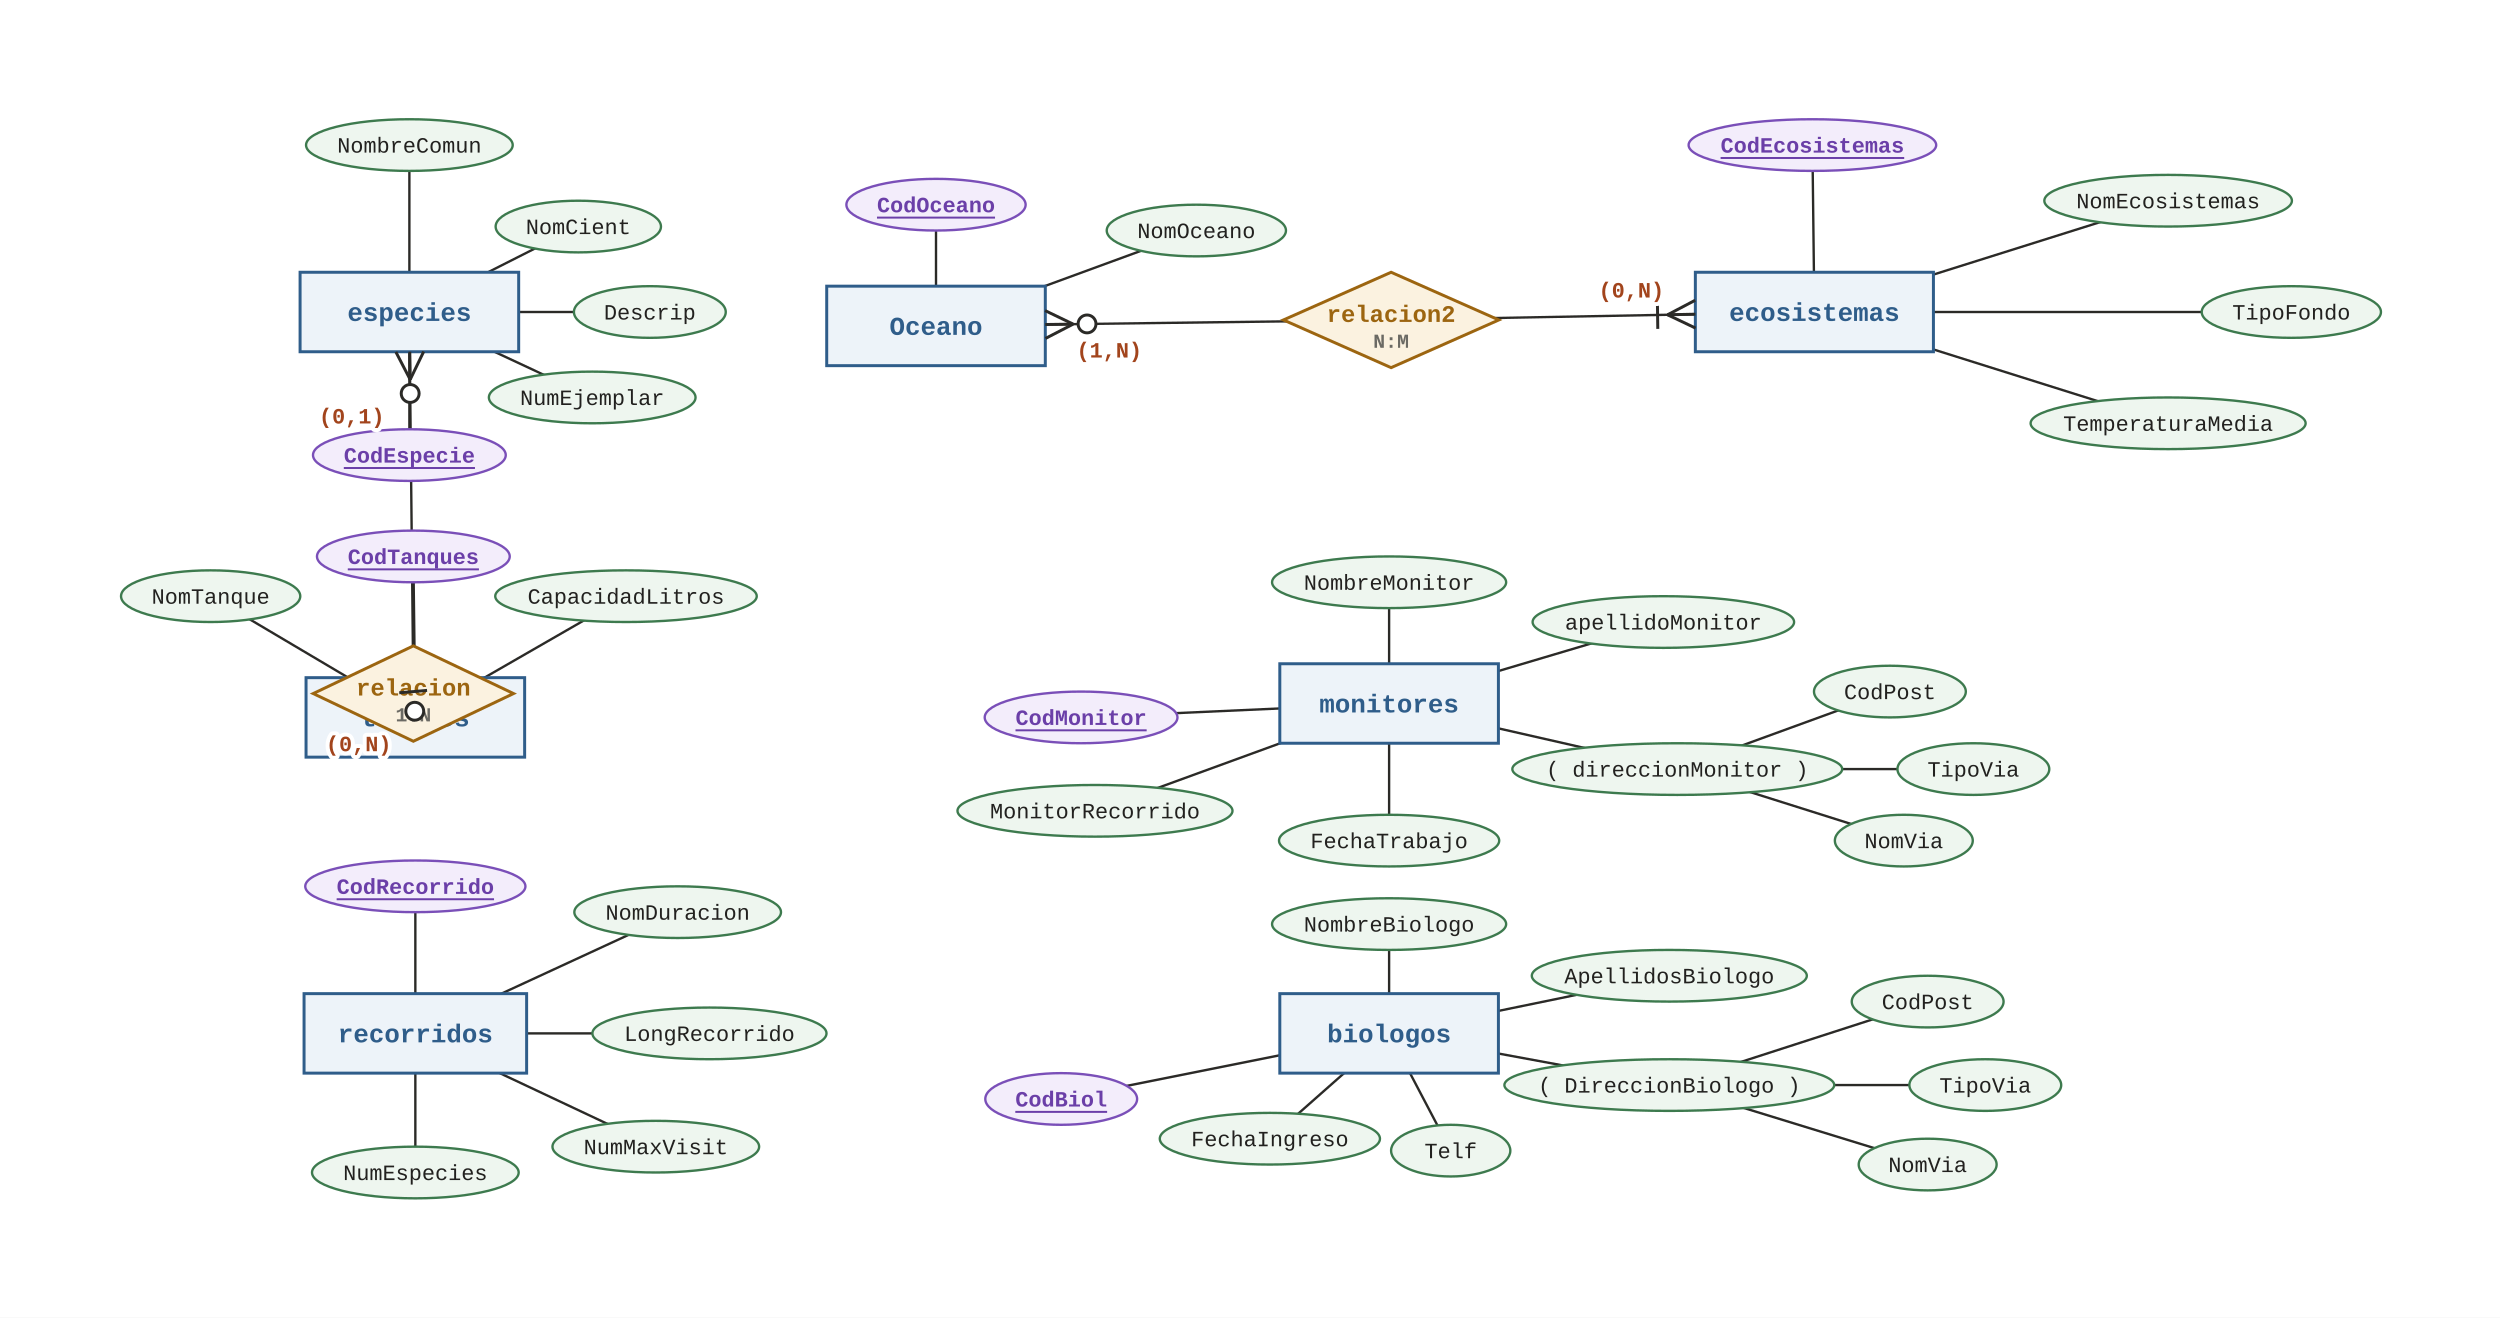
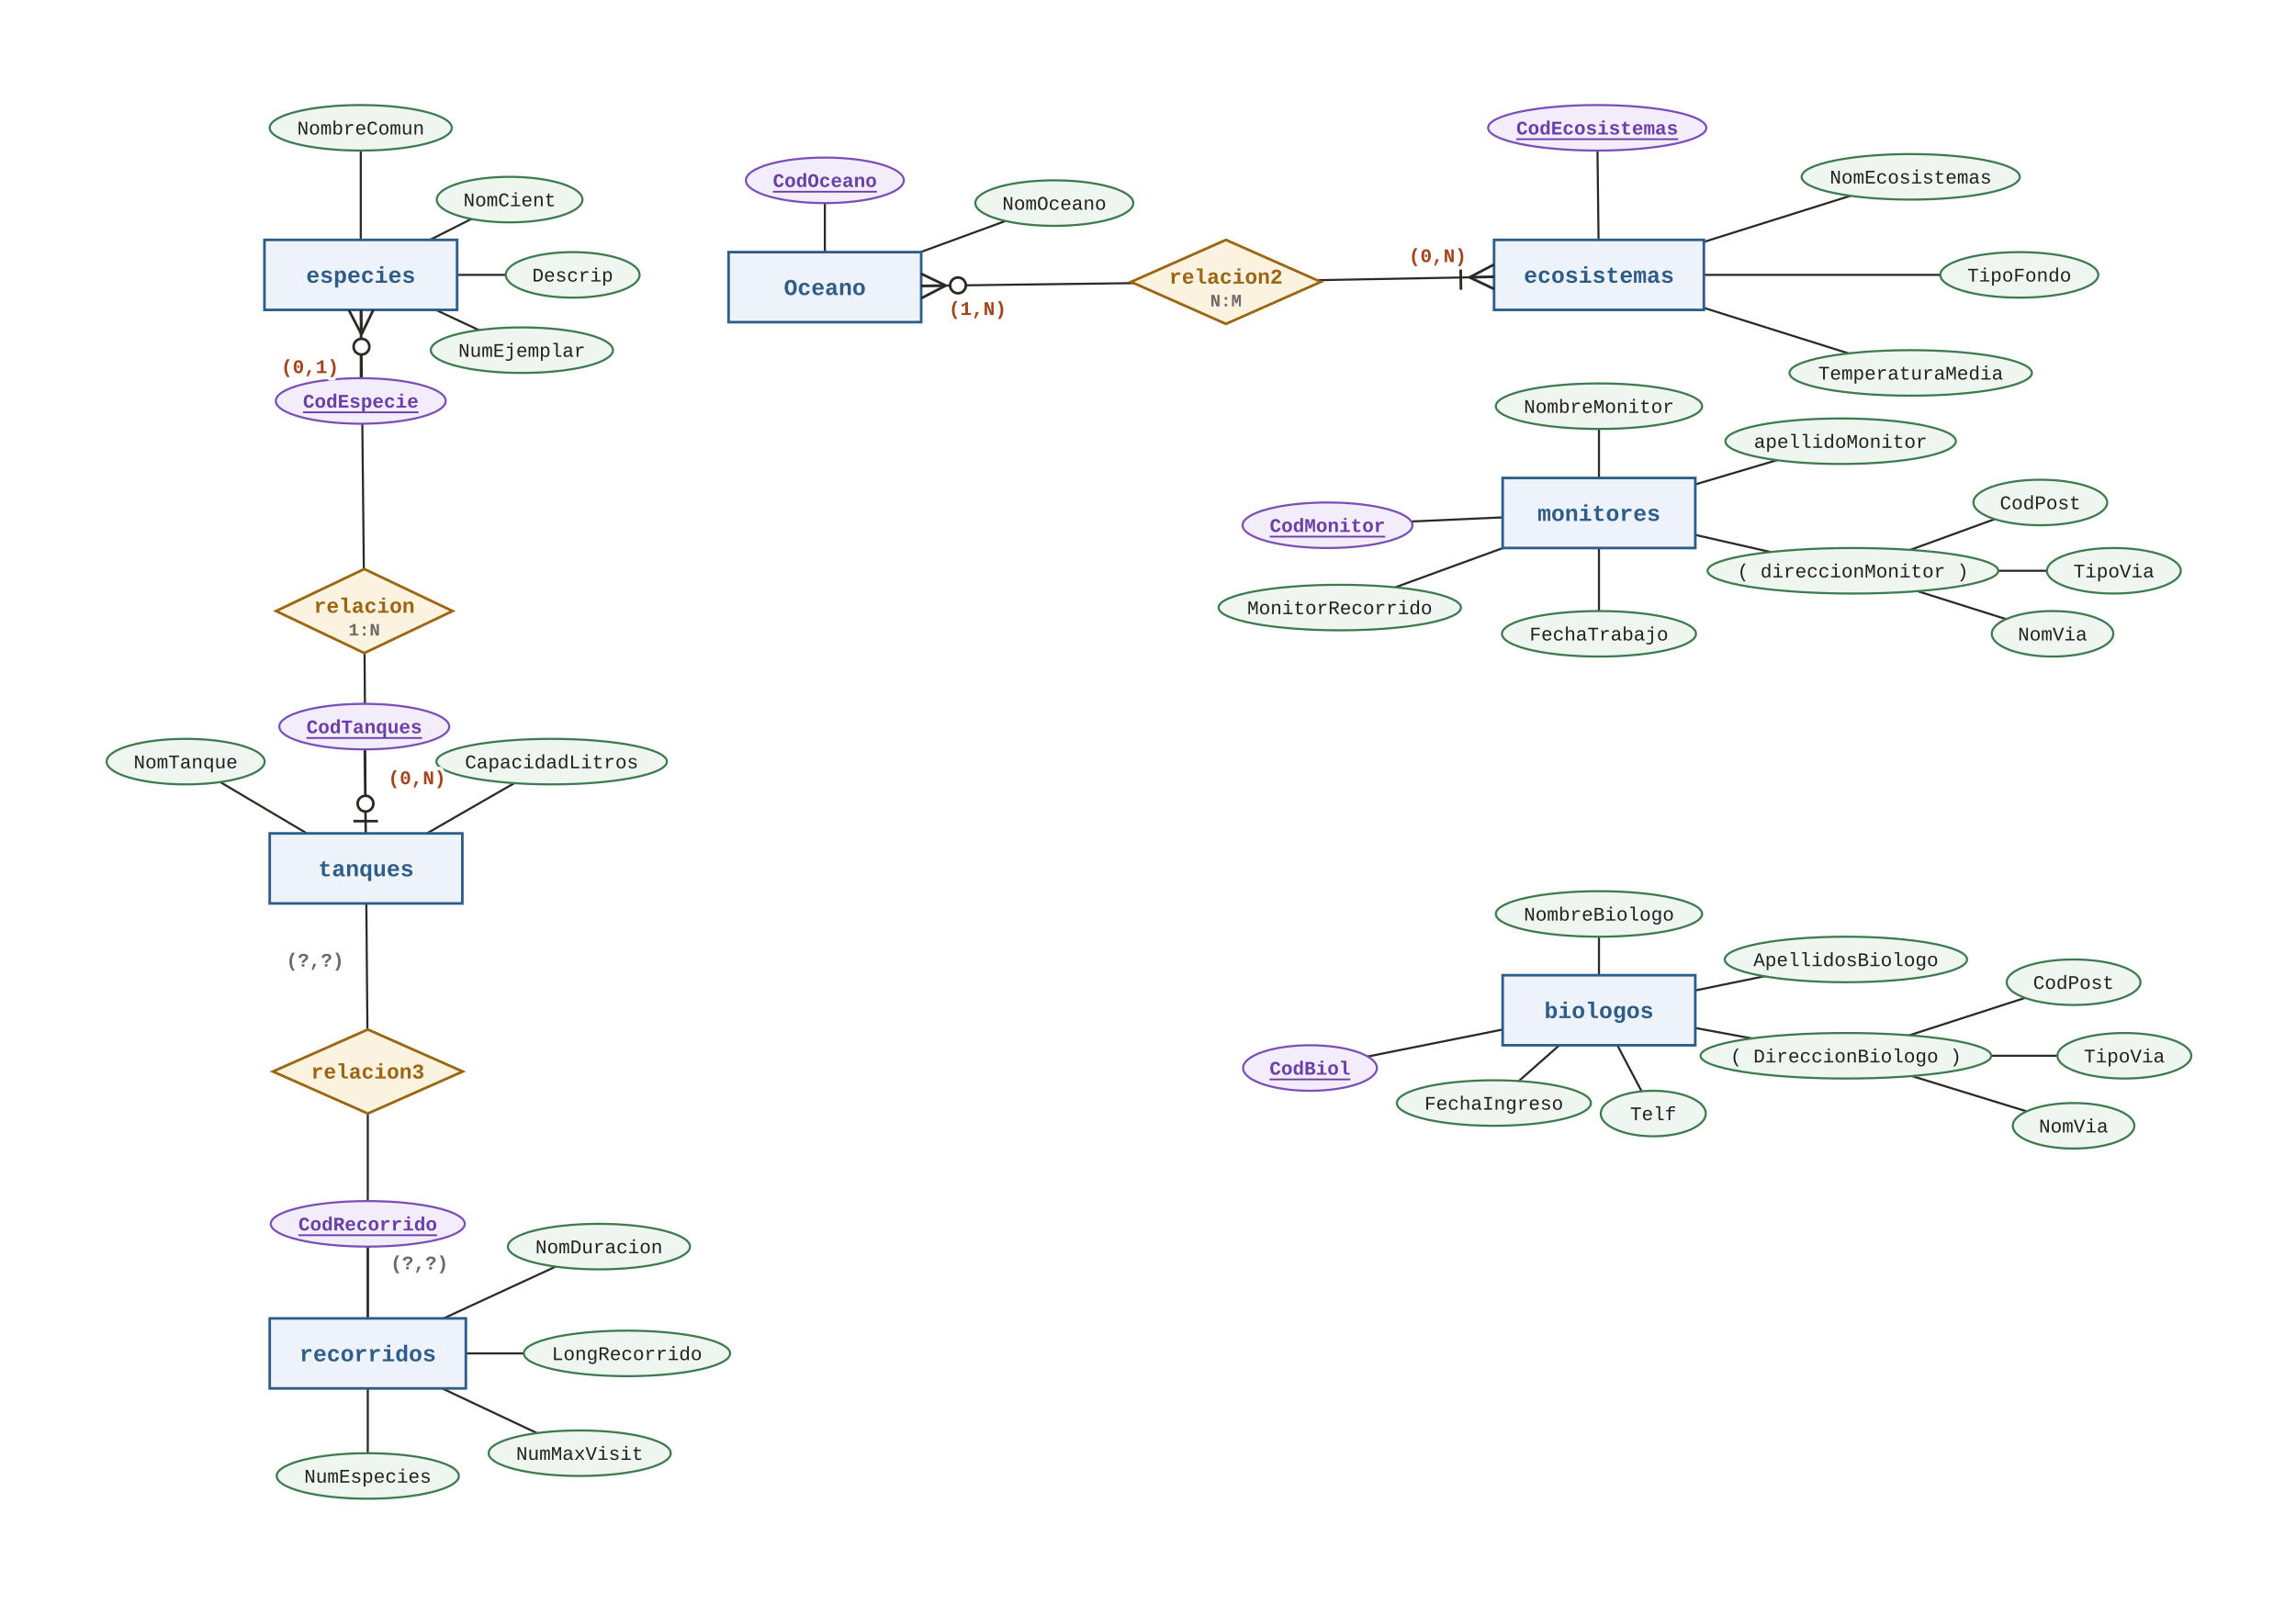
- <svg xmlns="http://www.w3.org/2000/svg" viewBox="2135 1476 1258 663" width="1258" height="663">
+ <svg xmlns="http://www.w3.org/2000/svg" viewBox="2135 1476 1311 916" width="1311" height="916">
  <style>.ln{stroke:#2B2A27;stroke-width:1.2}.mk{stroke:#2B2A27;stroke-width:1.5;fill:none}.mo{fill:#FFFFFF;stroke:#2B2A27;stroke-width:1.5}
.ent{fill:#EDF3F9;stroke:#2F5D8A;stroke-width:1.5}.dia{fill:#FBF2E0;stroke:#9C6510;stroke-width:1.5}.att{fill:#EEF6EF;stroke:#3D7A4E;stroke-width:1.2}.att.key{fill:#F3EDFB;stroke:#7A4FB8}.att.dr{stroke-dasharray:4 3}
.ent.in,.dia.in{fill:none}.dup{stroke:#C0362C;stroke-width:2.4}
.tx{fill:#22211F;font:11px Consolas,'JetBrains Mono','Courier New',monospace}.txk{fill:#6B3FA8;font-weight:600}.tb{font:600 13px Consolas,'JetBrains Mono','Courier New',monospace;fill:#2F5D8A}.tr{font:600 12px Consolas,'JetBrains Mono','Courier New',monospace;fill:#9C6510}.tt{font:600 10px Consolas,'JetBrains Mono','Courier New',monospace;fill:#6B6A64}
.ul{stroke:#6B3FA8;stroke-width:1}.ul.p{stroke-dasharray:3 2}.card{font:600 11px Consolas,'JetBrains Mono','Courier New',monospace;fill:#A2441C;paint-order:stroke;stroke:#FFFFFF;stroke-width:4px;stroke-linejoin:round}.cardq{fill:#6B6A64}
.tbox{fill:#FFFFFF;stroke:#A9B2C0;stroke-width:1}.thd{fill:#33557F}.thx{font:600 12.5px Consolas,'JetBrains Mono','Courier New',monospace;fill:#FFFFFF}.cx{font:11.5px Consolas,'JetBrains Mono','Courier New',monospace;fill:#22211F}.cpk{fill:#6B3FA8;font-weight:600}.cfk{fill:#A3304A}.cty{fill:#6B6A64;font-weight:400}.uq{font:600 9px Consolas,'JetBrains Mono','Courier New',monospace;fill:#2A7F8F}
.lk{stroke:#6B6A64;stroke-width:1.4;fill:none}.lk.dash{stroke-dasharray:6 4}.lkm{stroke:#6B6A64;stroke-width:1.5;fill:none}.lko{fill:#FFFFFF;stroke:#6B6A64;stroke-width:1.5}
.ipk{fill:#8E5FD0}.ifk{fill:#B4364E}.icol{fill:#2A7F8F}.inul{fill:none;stroke:#2A7F8F;stroke-width:1.3}
.rbox{fill:#FFFFFF;stroke:#22211F;stroke-width:1.1}.rnm{font:600 12.5px Consolas,'JetBrains Mono','Courier New',monospace;fill:#2F5D8A}.rcol{font:12px Consolas,'JetBrains Mono','Courier New',monospace;fill:#22211F}.rpk{font-weight:700;fill:#6B3FA8}.rfk{fill:#A3304A}.rul{stroke:#6B3FA8;stroke-width:1.1}
.rtag{font:600 9.5px Consolas,'JetBrains Mono','Courier New',monospace;fill:#6B6A64}.rarr{fill:none;stroke:#B4364E;stroke-width:1.1}.rhead{fill:#B4364E}
.ent.hd,.dia.hd{fill:none}.ktag{font:700 9px Consolas,'JetBrains Mono','Courier New',monospace;fill:#6B6A64}.rlab{fill:#FFFFFF;stroke:none;opacity:.92}.dia.assoc{stroke-dasharray:5 3}.ln.lid{stroke-width:2.2}.isal{fill:#9C6510}.skt{fill:#2F5D8A}
.thx.dup{fill:#FFC2BD}.cx.dup,.rnm.dup,.rcol.dup{fill:#C0362C;text-decoration:underline}
.note{stroke-width:1.2}.note-fold{stroke-width:1.2}.nc-y{fill:#FFF4C2;stroke:#D2AE36}.nc-b{fill:#DDEBFA;stroke:#7AA3D6}.nc-g{fill:#DFF2E1;stroke:#7DBB87}.nc-p{fill:#FBE1EC;stroke:#D98AAE}.note-fold{filter:brightness(.93)}.note-tx{font:12px 'Segoe UI',Arial,sans-serif;fill:#2B2A27}</style>
-   <rect x="2135" y="1476" width="1258" height="663" fill="#ffffff" />
+   <rect x="2135" y="1476" width="1311" height="916" fill="#ffffff" />
  <line x1="2341" y1="1633" x2="2341" y2="1549" class="ln" />
  <line x1="2341" y1="1633" x2="2426" y2="1590" class="ln" />
  <line x1="2341" y1="1633" x2="2462" y2="1633" class="ln" />
  <line x1="2341" y1="1633" x2="2433" y2="1676" class="ln" />
  <line x1="3048" y1="1633" x2="3226" y2="1577" class="ln" />
  <line x1="2341" y1="1633" x2="2341" y2="1705" class="ln" />
  <line x1="3048" y1="1633" x2="3047" y2="1549" class="ln" />
  <line x1="3048" y1="1633" x2="3226" y2="1689" class="ln" />
  <line x1="3048" y1="1633" x2="3288" y2="1633" class="ln" />
-   <line x1="2344" y1="1837" x2="2241" y2="1776" class="ln" />
-   <line x1="2344" y1="1837" x2="2450" y2="1776" class="ln" />
-   <line x1="2344" y1="1996" x2="2344" y2="1922" class="ln" />
-   <line x1="2344" y1="1996" x2="2476" y2="1935" class="ln" />
-   <line x1="2344" y1="1996" x2="2492" y2="1996" class="ln" />
-   <line x1="2344" y1="1996" x2="2465" y2="2053" class="ln" />
-   <line x1="2344" y1="1996" x2="2344" y2="2066" class="ln" />
-   <line x1="2834" y1="1830" x2="2834" y2="1769" class="ln" />
-   <line x1="2834" y1="1830" x2="2972" y2="1789" class="ln" />
-   <line x1="2834" y1="1830" x2="2979" y2="1863" class="ln" />
-   <line x1="2834" y1="1830" x2="2834" y2="1899" class="ln" />
-   <line x1="2979" y1="1863" x2="3128" y2="1863" class="ln" />
-   <line x1="2979" y1="1863" x2="3093" y2="1899" class="ln" />
-   <line x1="2979" y1="1863" x2="3086" y2="1824" class="ln" />
-   <line x1="2834" y1="1830" x2="2686" y2="1884" class="ln" />
-   <line x1="2834" y1="1996" x2="2834" y2="1941" class="ln" />
-   <line x1="2834" y1="1996" x2="2975" y2="1967" class="ln" />
-   <line x1="2834" y1="1996" x2="2975" y2="2022" class="ln" />
-   <line x1="2834" y1="1996" x2="2865" y2="2055" class="ln" />
-   <line x1="2834" y1="1996" x2="2774" y2="2049" class="ln" />
-   <line x1="2834" y1="1996" x2="2669" y2="2029" class="ln" />
-   <line x1="2834" y1="1830" x2="2679" y2="1837" class="ln" />
-   <line x1="2975" y1="2022" x2="3105" y2="1980" class="ln" />
-   <line x1="2975" y1="2022" x2="3134" y2="2022" class="ln" />
-   <line x1="2975" y1="2022" x2="3105" y2="2062" class="ln" />
-   <line x1="2344" y1="1837" x2="2343" y2="1756" class="ln" />
+   <line x1="2344" y1="1972" x2="2241" y2="1911" class="ln" />
+   <line x1="2344" y1="1972" x2="2450" y2="1911" class="ln" />
+   <line x1="2345" y1="2249" x2="2345" y2="2175" class="ln" />
+   <line x1="2345" y1="2249" x2="2477" y2="2188" class="ln" />
+   <line x1="2345" y1="2249" x2="2493" y2="2249" class="ln" />
+   <line x1="2345" y1="2249" x2="2466" y2="2306" class="ln" />
+   <line x1="2345" y1="2249" x2="2345" y2="2319" class="ln" />
+   <line x1="3048" y1="1769" x2="3048" y2="1708" class="ln" />
+   <line x1="3048" y1="1769" x2="3186" y2="1728" class="ln" />
+   <line x1="3048" y1="1769" x2="3193" y2="1802" class="ln" />
+   <line x1="3048" y1="1769" x2="3048" y2="1838" class="ln" />
+   <line x1="3193" y1="1802" x2="3342" y2="1802" class="ln" />
+   <line x1="3193" y1="1802" x2="3307" y2="1838" class="ln" />
+   <line x1="3193" y1="1802" x2="3300" y2="1763" class="ln" />
+   <line x1="3048" y1="1769" x2="2900" y2="1823" class="ln" />
+   <line x1="3048" y1="2053" x2="3048" y2="1998" class="ln" />
+   <line x1="3048" y1="2053" x2="3189" y2="2024" class="ln" />
+   <line x1="3048" y1="2053" x2="3189" y2="2079" class="ln" />
+   <line x1="3048" y1="2053" x2="3079" y2="2112" class="ln" />
+   <line x1="3048" y1="2053" x2="2988" y2="2106" class="ln" />
+   <line x1="3048" y1="2053" x2="2883" y2="2086" class="ln" />
+   <line x1="3048" y1="1769" x2="2893" y2="1776" class="ln" />
+   <line x1="3189" y1="2079" x2="3319" y2="2037" class="ln" />
+   <line x1="3189" y1="2079" x2="3348" y2="2079" class="ln" />
+   <line x1="3189" y1="2079" x2="3319" y2="2119" class="ln" />
+   <line x1="2344" y1="1972" x2="2343" y2="1891" class="ln" />
  <line x1="2343" y1="1825" x2="2341" y2="1633" class="ln" />
-   <line x1="2343" y1="1825" x2="2344" y2="1837" class="ln" />
+   <line x1="2343" y1="1825" x2="2344" y2="1972" class="ln" />
  <line x1="2606" y1="1640" x2="2606" y2="1579" class="ln" />
  <line x1="2606" y1="1640" x2="2737" y2="1592" class="ln" />
  <line x1="2835" y1="1637" x2="2606" y2="1640" class="ln" />
  <line x1="2835" y1="1637" x2="3048" y2="1633" class="ln" />
+   <line x1="2345" y1="2088" x2="2345" y2="2249" class="ln" />
+   <line x1="2345" y1="2088" x2="2344" y2="1972" class="ln" />
  <g class="node" data-id="nmwmlq3st1nugp1q">
    <rect x="2286" y="1613" width="110" height="40" class="ent" />
    <text x="2341" y="1637.5" text-anchor="middle" class="tb">especies</text>
  </g>
  <g class="node" data-id="nmwmlq9kf1nv612j">
    <ellipse cx="2341" cy="1549" rx="52" ry="13" class="att" />
    <text x="2341" y="1552.8" text-anchor="middle" class="tx">NombreComun</text>
  </g>
  <g class="node" data-id="nmwmlqhdt1nxv91i">
    <ellipse cx="2426" cy="1590" rx="41.6" ry="13" class="att" />
    <text x="2426" y="1593.8" text-anchor="middle" class="tx">NomCient</text>
  </g>
  <g class="node" data-id="nmwmlqosf1nzrpx4">
    <ellipse cx="2462" cy="1633" rx="38.2" ry="13" class="att" />
    <text x="2462" y="1636.8" text-anchor="middle" class="tx">Descrip</text>
  </g>
  <g class="node" data-id="nmwmls3cg1o16fms">
    <ellipse cx="2433" cy="1676" rx="52" ry="13" class="att" />
    <text x="2433" y="1679.8" text-anchor="middle" class="tx">NumEjemplar</text>
  </g>
  <g class="node" data-id="nmwmlsuwk1o544am">
    <rect x="2988.1" y="1613" width="119.8" height="40" class="ent" />
    <text x="3048" y="1637.5" text-anchor="middle" class="tb">ecosistemas</text>
  </g>
  <g class="node" data-id="nmwmlt76j1o6eex8">
    <ellipse cx="3226" cy="1577" rx="62.3" ry="13" class="att" />
    <text x="3226" y="1580.8" text-anchor="middle" class="tx">NomEcosistemas</text>
  </g>
  <g class="node" data-id="nmwmlu9zg1o8m304">
    <ellipse cx="2341" cy="1705" rx="48.5" ry="13" class="att key" />
    <text x="2341" y="1708.8" text-anchor="middle" class="tx txk">CodEspecie</text>
    <line x1="2308" y1="1711.5" x2="2374" y2="1711.5" class="ul" />
  </g>
  <g class="node" data-id="nmwmluhgc1oa9xli">
    <ellipse cx="3047" cy="1549" rx="62.3" ry="13" class="att key" />
    <text x="3047" y="1552.8" text-anchor="middle" class="tx txk">CodEcosistemas</text>
    <line x1="3000.8" y1="1555.5" x2="3093.2" y2="1555.5" class="ul" />
  </g>
  <g class="node" data-id="nmwmlutc41ocqgp9">
    <ellipse cx="3226" cy="1689" rx="69.2" ry="13" class="att" />
    <text x="3226" y="1692.8" text-anchor="middle" class="tx">TemperaturaMedia</text>
  </g>
  <g class="node" data-id="nmwmlv8u81oe6z0t">
    <ellipse cx="3288" cy="1633" rx="45.1" ry="13" class="att" />
    <text x="3288" y="1636.8" text-anchor="middle" class="tx">TipoFondo</text>
  </g>
  <g class="node" data-id="nmwmlyn111oi5120">
-     <rect x="2289" y="1817" width="110" height="40" class="ent" />
-     <text x="2344" y="1841.5" text-anchor="middle" class="tb">tanques</text>
+     <rect x="2289" y="1952" width="110" height="40" class="ent" />
+     <text x="2344" y="1976.5" text-anchor="middle" class="tb">tanques</text>
  </g>
  <g class="node" data-id="nmwmlz73o1ojqecn">
-     <ellipse cx="2241" cy="1776" rx="45.1" ry="13" class="att" />
-     <text x="2241" y="1779.8" text-anchor="middle" class="tx">NomTanque</text>
+     <ellipse cx="2241" cy="1911" rx="45.1" ry="13" class="att" />
+     <text x="2241" y="1914.8" text-anchor="middle" class="tx">NomTanque</text>
  </g>
  <g class="node" data-id="nmwmlzhpm1olqsv8">
-     <ellipse cx="2450" cy="1776" rx="65.8" ry="13" class="att" />
-     <text x="2450" y="1779.8" text-anchor="middle" class="tx">CapacidadLitros</text>
+     <ellipse cx="2450" cy="1911" rx="65.8" ry="13" class="att" />
+     <text x="2450" y="1914.8" text-anchor="middle" class="tx">CapacidadLitros</text>
  </g>
  <g class="node" data-id="nmwmm04rg1on2ew7">
-     <rect x="2288" y="1976" width="112" height="40" class="ent" />
-     <text x="2344" y="2000.5" text-anchor="middle" class="tb">recorridos</text>
+     <rect x="2289" y="2229" width="112" height="40" class="ent" />
+     <text x="2345" y="2253.5" text-anchor="middle" class="tb">recorridos</text>
  </g>
  <g class="node" data-id="nmwmm0hhz1oo2zof">
-     <ellipse cx="2344" cy="1922" rx="55.4" ry="13" class="att key" />
-     <text x="2344" y="1925.8" text-anchor="middle" class="tx txk">CodRecorrido</text>
-     <line x1="2304.4" y1="1928.5" x2="2383.6" y2="1928.5" class="ul" />
+     <ellipse cx="2345" cy="2175" rx="55.4" ry="13" class="att key" />
+     <text x="2345" y="2178.8" text-anchor="middle" class="tx txk">CodRecorrido</text>
+     <line x1="2305.4" y1="2181.5" x2="2384.6" y2="2181.5" class="ul" />
  </g>
  <g class="node" data-id="nmwmm0rak1oq5dvb">
-     <ellipse cx="2476" cy="1935" rx="52" ry="13" class="att" />
-     <text x="2476" y="1938.8" text-anchor="middle" class="tx">NomDuracion</text>
+     <ellipse cx="2477" cy="2188" rx="52" ry="13" class="att" />
+     <text x="2477" y="2191.8" text-anchor="middle" class="tx">NomDuracion</text>
  </g>
  <g class="node" data-id="nmwmm1q3u1os6477">
-     <ellipse cx="2492" cy="1996" rx="58.9" ry="13" class="att" />
-     <text x="2492" y="1999.8" text-anchor="middle" class="tx">LongRecorrido</text>
+     <ellipse cx="2493" cy="2249" rx="58.9" ry="13" class="att" />
+     <text x="2493" y="2252.8" text-anchor="middle" class="tx">LongRecorrido</text>
  </g>
  <g class="node" data-id="nmwmm2jk21ou8le7">
-     <ellipse cx="2465" cy="2053" rx="52" ry="13" class="att" />
-     <text x="2465" y="2056.8" text-anchor="middle" class="tx">NumMaxVisit</text>
+     <ellipse cx="2466" cy="2306" rx="52" ry="13" class="att" />
+     <text x="2466" y="2309.8" text-anchor="middle" class="tx">NumMaxVisit</text>
  </g>
  <g class="node" data-id="nmwmm30rn1owrddh">
-     <ellipse cx="2344" cy="2066" rx="52" ry="13" class="att" />
-     <text x="2344" y="2069.8" text-anchor="middle" class="tx">NumEspecies</text>
+     <ellipse cx="2345" cy="2319" rx="52" ry="13" class="att" />
+     <text x="2345" y="2322.8" text-anchor="middle" class="tx">NumEspecies</text>
  </g>
  <g class="node" data-id="nmwmm43j01oyr75p">
-     <rect x="2779" y="1810" width="110" height="40" class="ent" />
-     <text x="2834" y="1834.5" text-anchor="middle" class="tb">monitores</text>
+     <rect x="2993" y="1749" width="110" height="40" class="ent" />
+     <text x="3048" y="1773.5" text-anchor="middle" class="tb">monitores</text>
  </g>
  <g class="node" data-id="nmwmm4cck1ozzlka">
-     <ellipse cx="2834" cy="1769" rx="58.9" ry="13" class="att" />
-     <text x="2834" y="1772.8" text-anchor="middle" class="tx">NombreMonitor</text>
+     <ellipse cx="3048" cy="1708" rx="58.9" ry="13" class="att" />
+     <text x="3048" y="1711.8" text-anchor="middle" class="tx">NombreMonitor</text>
  </g>
  <g class="node" data-id="nmwmm4saa1p1wcw0">
-     <ellipse cx="2972" cy="1789" rx="65.8" ry="13" class="att" />
-     <text x="2972" y="1792.8" text-anchor="middle" class="tx">apellidoMonitor</text>
+     <ellipse cx="3186" cy="1728" rx="65.8" ry="13" class="att" />
+     <text x="3186" y="1731.8" text-anchor="middle" class="tx">apellidoMonitor</text>
  </g>
  <g class="node" data-id="nmwmm4ufe1p3042t">
-     <ellipse cx="2979" cy="1863" rx="83" ry="13" class="att" />
-     <text x="2979" y="1866.8" text-anchor="middle" class="tx">( direccionMonitor )</text>
+     <ellipse cx="3193" cy="1802" rx="83" ry="13" class="att" />
+     <text x="3193" y="1805.8" text-anchor="middle" class="tx">( direccionMonitor )</text>
  </g>
  <g class="node" data-id="nmwmm55un1p5k8r1">
-     <ellipse cx="2834" cy="1899" rx="55.4" ry="13" class="att" />
-     <text x="2834" y="1902.8" text-anchor="middle" class="tx">FechaTrabajo</text>
+     <ellipse cx="3048" cy="1838" rx="55.4" ry="13" class="att" />
+     <text x="3048" y="1841.8" text-anchor="middle" class="tx">FechaTrabajo</text>
  </g>
  <g class="node" data-id="nmwmm5zat1p78uws">
-     <ellipse cx="3128" cy="1863" rx="38.2" ry="13" class="att" />
-     <text x="3128" y="1866.8" text-anchor="middle" class="tx">TipoVia</text>
+     <ellipse cx="3342" cy="1802" rx="38.2" ry="13" class="att" />
+     <text x="3342" y="1805.8" text-anchor="middle" class="tx">TipoVia</text>
  </g>
  <g class="node" data-id="nmwmm63gt1p9plnq">
-     <ellipse cx="3093" cy="1899" rx="34.7" ry="13" class="att" />
-     <text x="3093" y="1902.8" text-anchor="middle" class="tx">NomVia</text>
+     <ellipse cx="3307" cy="1838" rx="34.7" ry="13" class="att" />
+     <text x="3307" y="1841.8" text-anchor="middle" class="tx">NomVia</text>
  </g>
  <g class="node" data-id="nmwmm668f1pbqrzq">
-     <ellipse cx="3086" cy="1824" rx="38.2" ry="13" class="att" />
-     <text x="3086" y="1827.8" text-anchor="middle" class="tx">CodPost</text>
+     <ellipse cx="3300" cy="1763" rx="38.2" ry="13" class="att" />
+     <text x="3300" y="1766.8" text-anchor="middle" class="tx">CodPost</text>
  </g>
  <g class="node" data-id="nmwmm7n781pf4ok1">
-     <ellipse cx="2686" cy="1884" rx="69.2" ry="13" class="att" />
-     <text x="2686" y="1887.8" text-anchor="middle" class="tx">MonitorRecorrido</text>
+     <ellipse cx="2900" cy="1823" rx="69.2" ry="13" class="att" />
+     <text x="2900" y="1826.8" text-anchor="middle" class="tx">MonitorRecorrido</text>
  </g>
  <g class="node" data-id="nmwmm81181pholdc">
-     <rect x="2779" y="1976" width="110" height="40" class="ent" />
-     <text x="2834" y="2000.5" text-anchor="middle" class="tb">biologos</text>
+     <rect x="2993" y="2033" width="110" height="40" class="ent" />
+     <text x="3048" y="2057.5" text-anchor="middle" class="tb">biologos</text>
  </g>
  <g class="node" data-id="nmwmm88qc1pio2yb">
-     <ellipse cx="2834" cy="1941" rx="58.9" ry="13" class="att" />
-     <text x="2834" y="1944.8" text-anchor="middle" class="tx">NombreBiologo</text>
+     <ellipse cx="3048" cy="1998" rx="58.9" ry="13" class="att" />
+     <text x="3048" y="2001.8" text-anchor="middle" class="tx">NombreBiologo</text>
  </g>
  <g class="node" data-id="nmwmm8v6o1pkcwz3">
-     <ellipse cx="2975" cy="1967" rx="69.2" ry="13" class="att" />
-     <text x="2975" y="1970.8" text-anchor="middle" class="tx">ApellidosBiologo</text>
+     <ellipse cx="3189" cy="2024" rx="69.2" ry="13" class="att" />
+     <text x="3189" y="2027.8" text-anchor="middle" class="tx">ApellidosBiologo</text>
  </g>
  <g class="node" data-id="nmwmmatmr1pmsmsg">
-     <ellipse cx="2975" cy="2022" rx="83" ry="13" class="att" />
-     <text x="2975" y="2025.8" text-anchor="middle" class="tx">( DireccionBiologo )</text>
+     <ellipse cx="3189" cy="2079" rx="83" ry="13" class="att" />
+     <text x="3189" y="2082.8" text-anchor="middle" class="tx">( DireccionBiologo )</text>
  </g>
  <g class="node" data-id="nmwmmcl0l1porlhl">
-     <ellipse cx="2865" cy="2055" rx="30" ry="13" class="att" />
-     <text x="2865" y="2058.8" text-anchor="middle" class="tx">Telf</text>
+     <ellipse cx="3079" cy="2112" rx="30" ry="13" class="att" />
+     <text x="3079" y="2115.8" text-anchor="middle" class="tx">Telf</text>
  </g>
  <g class="node" data-id="nmwmmcs231pqok2a">
-     <ellipse cx="2774" cy="2049" rx="55.4" ry="13" class="att" />
-     <text x="2774" y="2052.8" text-anchor="middle" class="tx">FechaIngreso</text>
+     <ellipse cx="2988" cy="2106" rx="55.4" ry="13" class="att" />
+     <text x="2988" y="2109.8" text-anchor="middle" class="tx">FechaIngreso</text>
  </g>
  <g class="node" data-id="nmwmmd6381pssyfu">
-     <ellipse cx="2669" cy="2029" rx="38.2" ry="13" class="att key" />
-     <text x="2669" y="2032.8" text-anchor="middle" class="tx txk">CodBiol</text>
-     <line x1="2645.9" y1="2035.5" x2="2692.1" y2="2035.5" class="ul" />
+     <ellipse cx="2883" cy="2086" rx="38.2" ry="13" class="att key" />
+     <text x="2883" y="2089.8" text-anchor="middle" class="tx txk">CodBiol</text>
+     <line x1="2859.9" y1="2092.5" x2="2906.1" y2="2092.5" class="ul" />
  </g>
  <g class="node" data-id="nmwmmdeic1puypxf">
-     <ellipse cx="2679" cy="1837" rx="48.5" ry="13" class="att key" />
-     <text x="2679" y="1840.8" text-anchor="middle" class="tx txk">CodMonitor</text>
-     <line x1="2646" y1="1843.5" x2="2712" y2="1843.5" class="ul" />
+     <ellipse cx="2893" cy="1776" rx="48.5" ry="13" class="att key" />
+     <text x="2893" y="1779.8" text-anchor="middle" class="tx txk">CodMonitor</text>
+     <line x1="2860" y1="1782.5" x2="2926" y2="1782.5" class="ul" />
  </g>
  <g class="node" data-id="nmwmme4u41pwlxij">
-     <ellipse cx="3105" cy="1980" rx="38.2" ry="13" class="att" />
-     <text x="3105" y="1983.8" text-anchor="middle" class="tx">CodPost</text>
+     <ellipse cx="3319" cy="2037" rx="38.2" ry="13" class="att" />
+     <text x="3319" y="2040.8" text-anchor="middle" class="tx">CodPost</text>
  </g>
  <g class="node" data-id="nmwmmf36c1pyyq8l">
-     <ellipse cx="3134" cy="2022" rx="38.2" ry="13" class="att" />
-     <text x="3134" y="2025.8" text-anchor="middle" class="tx">TipoVia</text>
+     <ellipse cx="3348" cy="2079" rx="38.2" ry="13" class="att" />
+     <text x="3348" y="2082.8" text-anchor="middle" class="tx">TipoVia</text>
  </g>
  <g class="node" data-id="nmwmmfeh71q05hvk">
-     <ellipse cx="3105" cy="2062" rx="34.7" ry="13" class="att" />
-     <text x="3105" y="2065.8" text-anchor="middle" class="tx">NomVia</text>
+     <ellipse cx="3319" cy="2119" rx="34.7" ry="13" class="att" />
+     <text x="3319" y="2122.8" text-anchor="middle" class="tx">NomVia</text>
  </g>
  <g class="node" data-id="nmwmmgbbo1q2vvmu">
-     <ellipse cx="2343" cy="1756" rx="48.5" ry="13" class="att key" />
-     <text x="2343" y="1759.8" text-anchor="middle" class="tx txk">CodTanques</text>
-     <line x1="2310" y1="1762.5" x2="2376" y2="1762.5" class="ul" />
+     <ellipse cx="2343" cy="1891" rx="48.5" ry="13" class="att key" />
+     <text x="2343" y="1894.8" text-anchor="middle" class="tx txk">CodTanques</text>
+     <line x1="2310" y1="1897.5" x2="2376" y2="1897.5" class="ul" />
  </g>
  <g class="node" data-id="nmwmminrg1q44jqm">
    <polygon points="2343,1801 2393.4,1825 2343,1849 2292.6,1825" class="dia" />
    <text x="2343" y="1826" text-anchor="middle" class="tr">relacion</text>
    <text x="2343" y="1839" text-anchor="middle" class="tt">1:N</text>
  </g>
  <g class="node" data-id="nmwmmlkwk1q7lmry">
    <rect x="2551" y="1620" width="110" height="40" class="ent" />
    <text x="2606" y="1644.5" text-anchor="middle" class="tb">Oceano</text>
  </g>
  <g class="node" data-id="nmwmmm03o1q8o4i6">
    <ellipse cx="2606" cy="1579" rx="45.1" ry="13" class="att key" />
    <text x="2606" y="1582.8" text-anchor="middle" class="tx txk">CodOceano</text>
    <line x1="2576.3" y1="1585.5" x2="2635.7" y2="1585.5" class="ul" />
  </g>
  <g class="node" data-id="nmwmmm4691qa7ywm">
    <ellipse cx="2737" cy="1592" rx="45.1" ry="13" class="att" />
    <text x="2737" y="1595.8" text-anchor="middle" class="tx">NomOceano</text>
  </g>
  <g class="node" data-id="nmwmmmo701qcfmvz">
    <polygon points="2835,1613 2889.2,1637 2835,1661 2780.8,1637" class="dia" />
    <text x="2835" y="1638" text-anchor="middle" class="tr">relacion2</text>
    <text x="2835" y="1651" text-anchor="middle" class="tt">N:M</text>
  </g>
+   <g class="node" data-id="nmwmmoo6b1qfdfnk">
+     <polygon points="2345,2064 2399.2,2088 2345,2112 2290.8,2088" class="dia" />
+     <text x="2345" y="2092" text-anchor="middle" class="tr">relacion3</text>
+   </g>
  <line x1="2341.4" y1="1667" x2="2334.2" y2="1653.1" class="mk" />
  <line x1="2341.4" y1="1667" x2="2341.2" y2="1653" class="mk" />
  <line x1="2341.4" y1="1667" x2="2348.2" y2="1652.9" class="mk" />
  <circle cx="2341.4" cy="1674" r="4.5" class="mo" />
-   <line x1="2335.9" y1="1824.6" x2="2349.9" y2="1823.4" class="mk" />
-   <circle cx="2343.7" cy="1833.9" r="4.5" class="mo" />
+   <line x1="2350.8" y1="1945" x2="2336.8" y2="1945" class="mk" />
+   <circle cx="2343.7" cy="1935" r="4.5" class="mo" />
  <line x1="2675" y1="1639.1" x2="2661.1" y2="1646.3" class="mk" />
  <line x1="2675" y1="1639.1" x2="2661" y2="1639.3" class="mk" />
  <line x1="2675" y1="1639.1" x2="2660.9" y2="1632.3" class="mk" />
  <circle cx="2682" cy="1639" r="4.5" class="mo" />
  <line x1="2974.1" y1="1634.4" x2="2988" y2="1627.1" class="mk" />
  <line x1="2974.1" y1="1634.4" x2="2988.1" y2="1634.1" class="mk" />
  <line x1="2974.1" y1="1634.4" x2="2988.2" y2="1641.1" class="mk" />
  <line x1="2969" y1="1627.5" x2="2969.2" y2="1641.5" class="mk" />
  <text x="2328.5" y="1689.1" text-anchor="end" class="card">(0,1)</text>
-   <text x="2332" y="1854" text-anchor="end" class="card">(0,N)</text>
+   <text x="2356.6" y="1923.9" text-anchor="start" class="card">(0,N)</text>
  <text x="2693.2" y="1655.9" text-anchor="middle" class="card">(1,N)</text>
  <text x="2955.9" y="1625.7" text-anchor="middle" class="card">(0,N)</text>
+   <text x="2358" y="2201" text-anchor="start" class="card cardq">(?,?)</text>
+   <text x="2331.4" y="2028.1" text-anchor="end" class="card cardq">(?,?)</text>
</svg>
